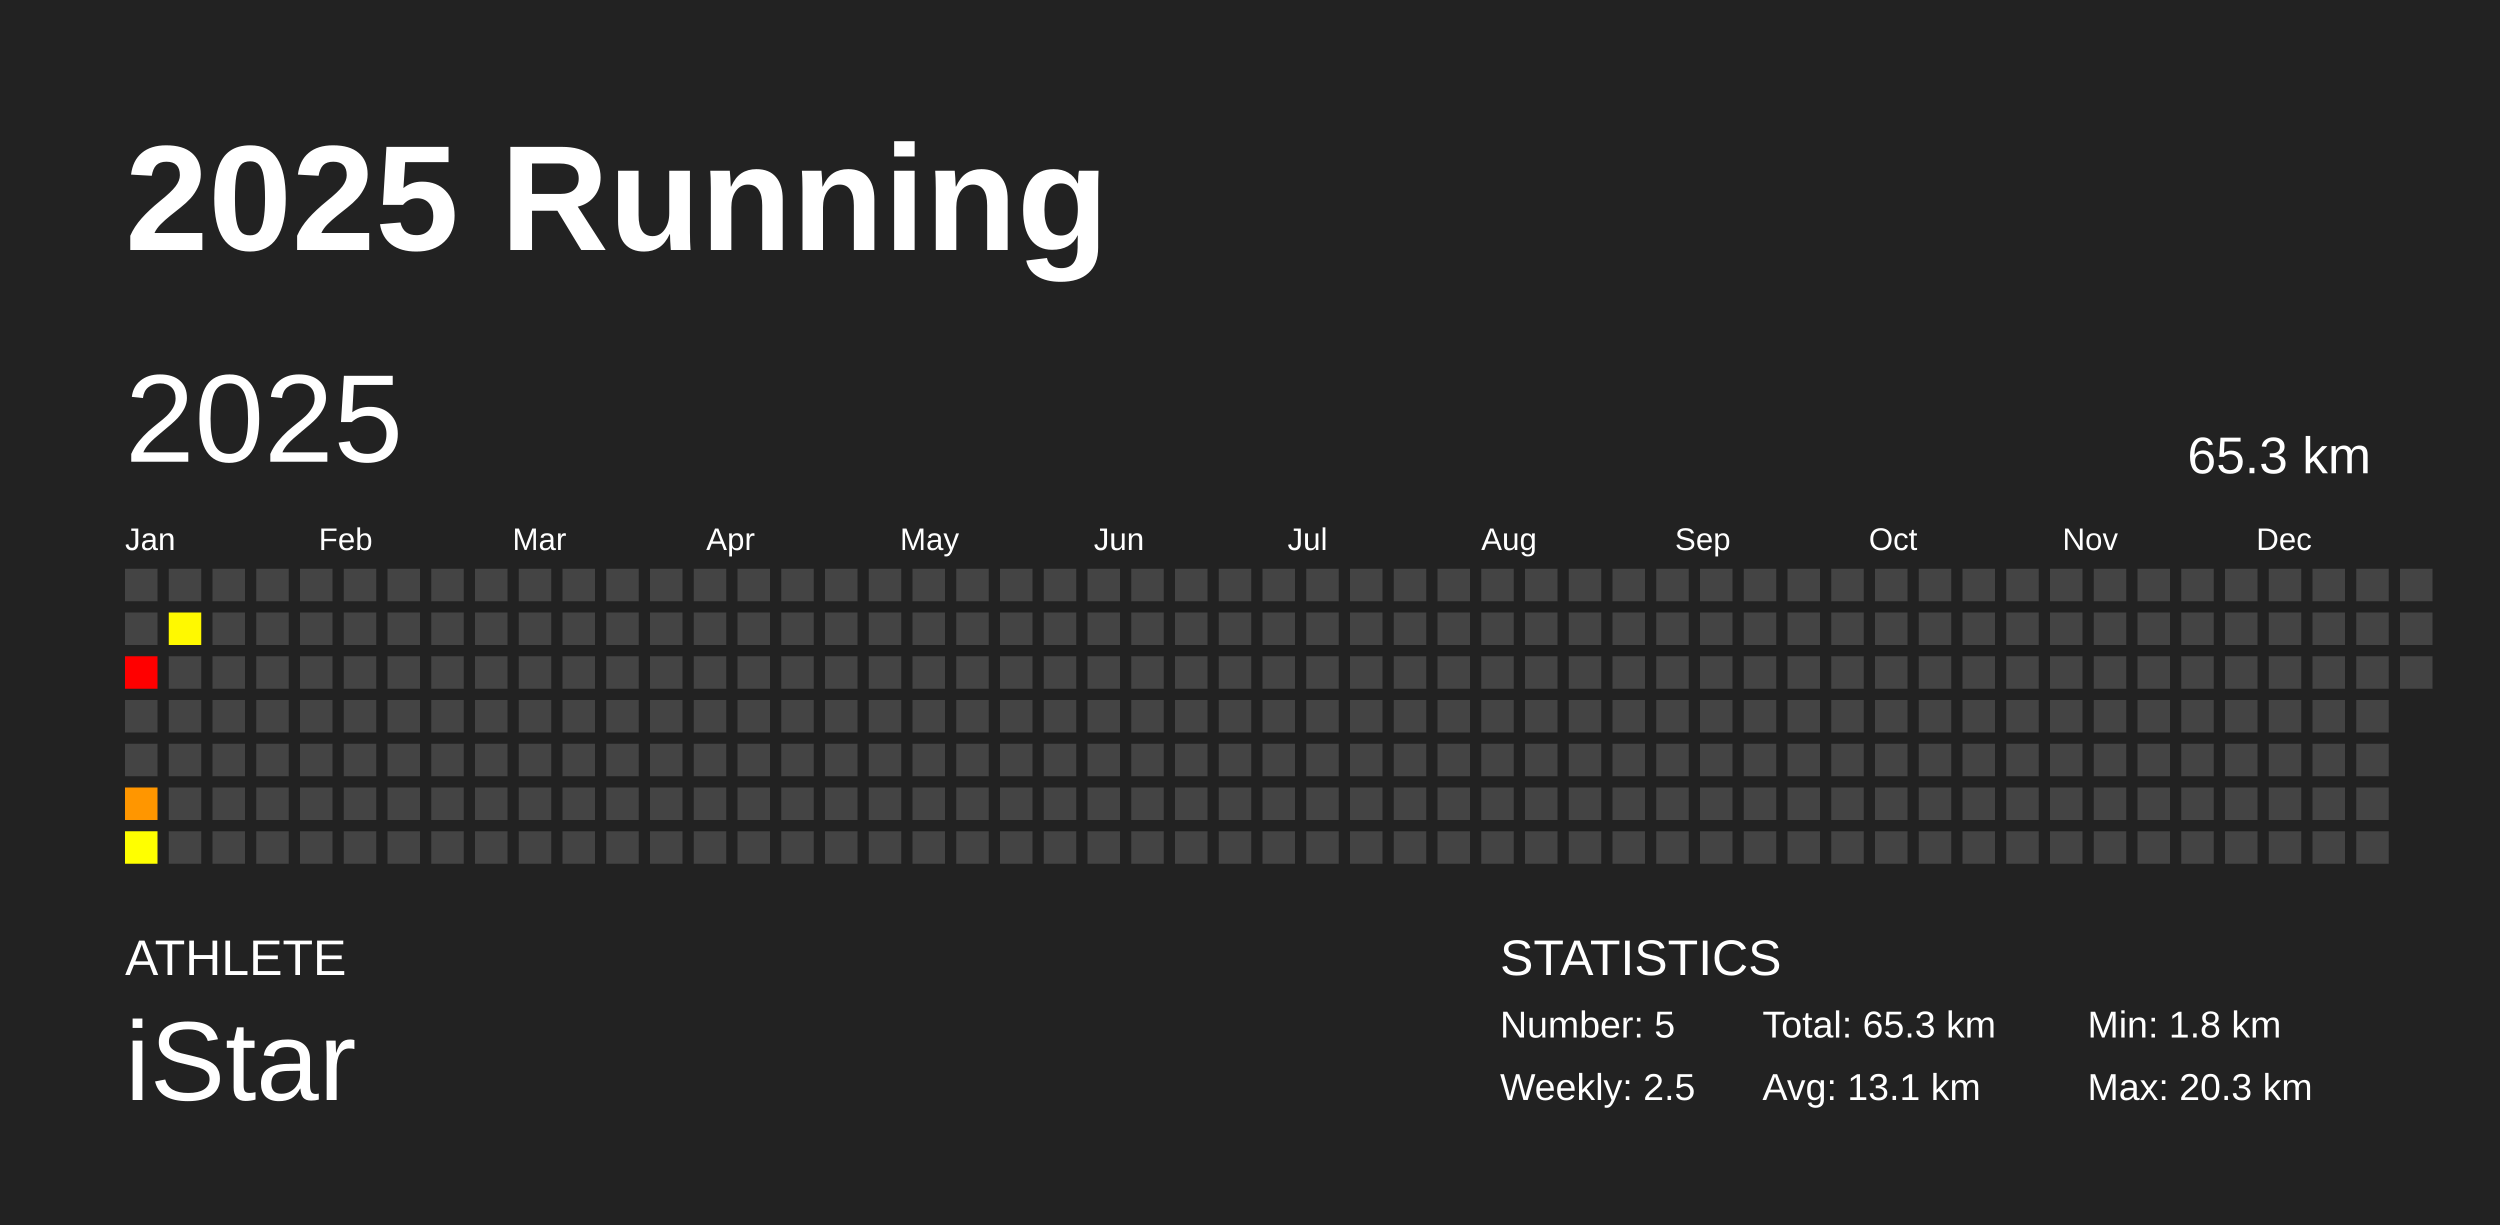
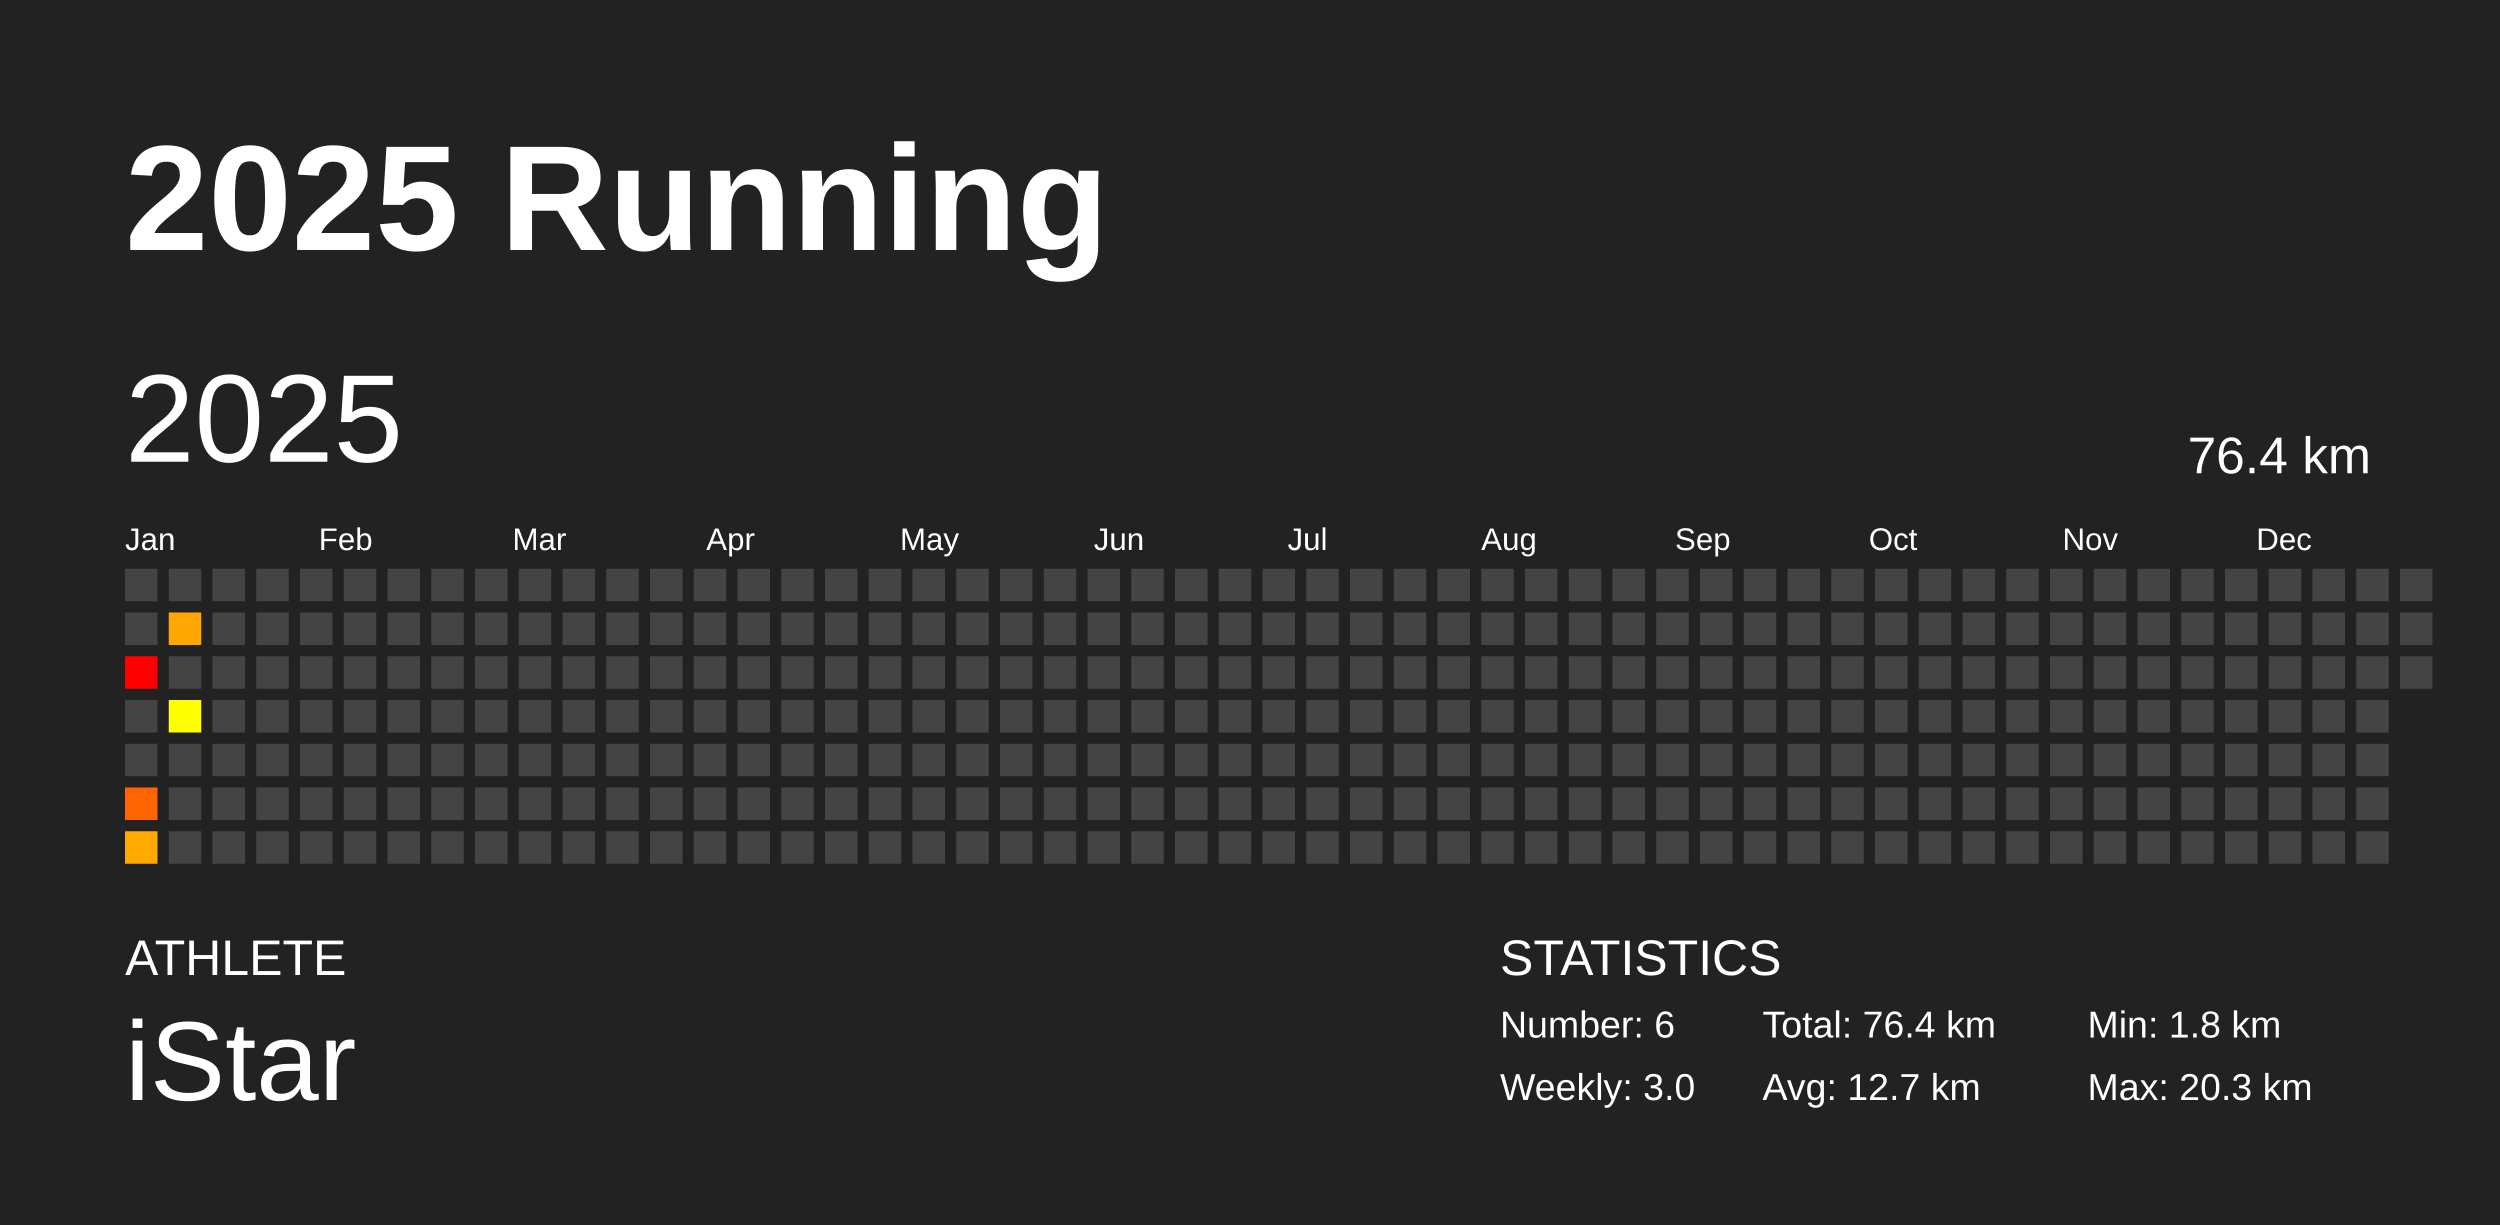
<svg xmlns="http://www.w3.org/2000/svg" baseProfile="full" height="98mm" version="1.1" viewBox="0,0,200,98" width="200mm">
  <defs />
  <rect fill="#222222" height="98" width="200" x="0" y="0" />
  <text fill="#FFFFFF" style="font-size:12px; font-family:Arial; font-weight:bold;" x="10" y="20">2025 Running</text>
  <text fill="#FFFFFF" style="font-size:4px; font-family:Arial" x="10" y="78">ATHLETE</text>
  <text fill="#FFFFFF" style="font-size:9px; font-family:Arial" x="10" y="88">iStar</text>
  <text fill="#FFFFFF" style="font-size:4px; font-family:Arial" x="120" y="78">STATISTICS</text>
-   <text fill="#FFFFFF" style="font-size:3px; font-family:Arial" x="120" y="83">Number: 5</text>
-   <text fill="#FFFFFF" style="font-size:3px; font-family:Arial" x="120" y="88">Weekly: 2.5</text>
-   <text fill="#FFFFFF" style="font-size:3px; font-family:Arial" x="141" y="83">Total: 65.3 km</text>
-   <text fill="#FFFFFF" style="font-size:3px; font-family:Arial" x="141" y="88">Avg: 13.1 km</text>
+   <text fill="#FFFFFF" style="font-size:3px; font-family:Arial" x="120" y="83">Number: 6</text>
+   <text fill="#FFFFFF" style="font-size:3px; font-family:Arial" x="120" y="88">Weekly: 3.0</text>
+   <text fill="#FFFFFF" style="font-size:3px; font-family:Arial" x="141" y="83">Total: 76.4 km</text>
+   <text fill="#FFFFFF" style="font-size:3px; font-family:Arial" x="141" y="88">Avg: 12.7 km</text>
  <text fill="#FFFFFF" style="font-size:3px; font-family:Arial" x="167" y="83">Min: 1.8 km</text>
  <text fill="#FFFFFF" style="font-size:3px; font-family:Arial" x="167" y="88">Max: 20.3 km</text>
  <text dominant-baseline="hanging" fill="#FFFFFF" style="font-size:10.0px; font-family:Arial;" x="10" y="30">2025</text>
-   <text dominant-baseline="hanging" fill="#FFFFFF" style="font-size:4.125px; font-family:Arial;" x="175" y="35">65.3 km</text>
+   <text dominant-baseline="hanging" fill="#FFFFFF" style="font-size:4.125px; font-family:Arial;" x="175" y="35">76.4 km</text>
  <text fill="#FFFFFF" style="font-size:2.5px; font-family:Arial" x="10.0" y="44">Jan</text>
  <text fill="#FFFFFF" style="font-size:2.5px; font-family:Arial" x="25.5" y="44">Feb</text>
  <text fill="#FFFFFF" style="font-size:2.5px; font-family:Arial" x="41.0" y="44">Mar</text>
  <text fill="#FFFFFF" style="font-size:2.5px; font-family:Arial" x="56.5" y="44">Apr</text>
  <text fill="#FFFFFF" style="font-size:2.5px; font-family:Arial" x="72.0" y="44">May</text>
  <text fill="#FFFFFF" style="font-size:2.5px; font-family:Arial" x="87.5" y="44">Jun</text>
  <text fill="#FFFFFF" style="font-size:2.5px; font-family:Arial" x="103.0" y="44">Jul</text>
  <text fill="#FFFFFF" style="font-size:2.5px; font-family:Arial" x="118.5" y="44">Aug</text>
  <text fill="#FFFFFF" style="font-size:2.5px; font-family:Arial" x="134.0" y="44">Sep</text>
  <text fill="#FFFFFF" style="font-size:2.5px; font-family:Arial" x="149.5" y="44">Oct</text>
  <text fill="#FFFFFF" style="font-size:2.5px; font-family:Arial" x="165.0" y="44">Nov</text>
  <text fill="#FFFFFF" style="font-size:2.5px; font-family:Arial" x="180.5" y="44">Dec</text>
  <rect fill="#444444" height="2.6" width="2.6" x="10.0" y="45.5" />
  <rect fill="#444444" height="2.6" width="2.6" x="10.0" y="49.0" />
  <rect fill="red" height="2.6" width="2.6" x="10.0" y="52.5" />
  <rect fill="#444444" height="2.6" width="2.6" x="10.0" y="56.0" />
  <rect fill="#444444" height="2.6" width="2.6" x="10.0" y="59.5" />
-   <rect fill="#ff9600" height="2.6" width="2.6" x="10.0" y="63.0" />
-   <rect fill="#ffff00" height="2.6" width="2.6" x="10.0" y="66.5" />
+   <rect fill="#ff6400" height="2.6" width="2.6" x="10.0" y="63.0" />
+   <rect fill="#ffaa00" height="2.6" width="2.6" x="10.0" y="66.5" />
  <rect fill="#444444" height="2.6" width="2.6" x="13.5" y="45.5" />
-   <rect fill="#fff900" height="2.6" width="2.6" x="13.5" y="49.0" />
+   <rect fill="#ffa700" height="2.6" width="2.6" x="13.5" y="49.0" />
  <rect fill="#444444" height="2.6" width="2.6" x="13.5" y="52.5" />
-   <rect fill="#444444" height="2.6" width="2.6" x="13.5" y="56.0" />
+   <rect fill="#ffff00" height="2.6" width="2.6" x="13.5" y="56.0" />
  <rect fill="#444444" height="2.6" width="2.6" x="13.5" y="59.5" />
  <rect fill="#444444" height="2.6" width="2.6" x="13.5" y="63.0" />
  <rect fill="#444444" height="2.6" width="2.6" x="13.5" y="66.5" />
  <rect fill="#444444" height="2.6" width="2.6" x="17.0" y="45.5" />
  <rect fill="#444444" height="2.6" width="2.6" x="17.0" y="49.0" />
  <rect fill="#444444" height="2.6" width="2.6" x="17.0" y="52.5" />
  <rect fill="#444444" height="2.6" width="2.6" x="17.0" y="56.0" />
  <rect fill="#444444" height="2.6" width="2.6" x="17.0" y="59.5" />
  <rect fill="#444444" height="2.6" width="2.6" x="17.0" y="63.0" />
  <rect fill="#444444" height="2.6" width="2.6" x="17.0" y="66.5" />
  <rect fill="#444444" height="2.6" width="2.6" x="20.5" y="45.5" />
  <rect fill="#444444" height="2.6" width="2.6" x="20.5" y="49.0" />
  <rect fill="#444444" height="2.6" width="2.6" x="20.5" y="52.5" />
  <rect fill="#444444" height="2.6" width="2.6" x="20.5" y="56.0" />
  <rect fill="#444444" height="2.6" width="2.6" x="20.5" y="59.5" />
  <rect fill="#444444" height="2.6" width="2.6" x="20.5" y="63.0" />
  <rect fill="#444444" height="2.6" width="2.6" x="20.5" y="66.5" />
  <rect fill="#444444" height="2.6" width="2.6" x="24.0" y="45.5" />
  <rect fill="#444444" height="2.6" width="2.6" x="24.0" y="49.0" />
  <rect fill="#444444" height="2.6" width="2.6" x="24.0" y="52.5" />
  <rect fill="#444444" height="2.6" width="2.6" x="24.0" y="56.0" />
  <rect fill="#444444" height="2.6" width="2.6" x="24.0" y="59.5" />
  <rect fill="#444444" height="2.6" width="2.6" x="24.0" y="63.0" />
  <rect fill="#444444" height="2.6" width="2.6" x="24.0" y="66.5" />
  <rect fill="#444444" height="2.6" width="2.6" x="27.5" y="45.5" />
  <rect fill="#444444" height="2.6" width="2.6" x="27.5" y="49.0" />
  <rect fill="#444444" height="2.6" width="2.6" x="27.5" y="52.5" />
  <rect fill="#444444" height="2.6" width="2.6" x="27.5" y="56.0" />
  <rect fill="#444444" height="2.6" width="2.6" x="27.5" y="59.5" />
  <rect fill="#444444" height="2.6" width="2.6" x="27.5" y="63.0" />
  <rect fill="#444444" height="2.6" width="2.6" x="27.5" y="66.5" />
  <rect fill="#444444" height="2.6" width="2.6" x="31.0" y="45.5" />
  <rect fill="#444444" height="2.6" width="2.6" x="31.0" y="49.0" />
  <rect fill="#444444" height="2.6" width="2.6" x="31.0" y="52.5" />
  <rect fill="#444444" height="2.6" width="2.6" x="31.0" y="56.0" />
  <rect fill="#444444" height="2.6" width="2.6" x="31.0" y="59.5" />
  <rect fill="#444444" height="2.6" width="2.6" x="31.0" y="63.0" />
  <rect fill="#444444" height="2.6" width="2.6" x="31.0" y="66.5" />
  <rect fill="#444444" height="2.6" width="2.6" x="34.5" y="45.5" />
  <rect fill="#444444" height="2.6" width="2.6" x="34.5" y="49.0" />
  <rect fill="#444444" height="2.6" width="2.6" x="34.5" y="52.5" />
  <rect fill="#444444" height="2.6" width="2.6" x="34.5" y="56.0" />
  <rect fill="#444444" height="2.6" width="2.6" x="34.5" y="59.5" />
  <rect fill="#444444" height="2.6" width="2.6" x="34.5" y="63.0" />
  <rect fill="#444444" height="2.6" width="2.6" x="34.5" y="66.5" />
  <rect fill="#444444" height="2.6" width="2.6" x="38.0" y="45.5" />
  <rect fill="#444444" height="2.6" width="2.6" x="38.0" y="49.0" />
  <rect fill="#444444" height="2.6" width="2.6" x="38.0" y="52.5" />
  <rect fill="#444444" height="2.6" width="2.6" x="38.0" y="56.0" />
  <rect fill="#444444" height="2.6" width="2.6" x="38.0" y="59.5" />
  <rect fill="#444444" height="2.6" width="2.6" x="38.0" y="63.0" />
  <rect fill="#444444" height="2.6" width="2.6" x="38.0" y="66.5" />
  <rect fill="#444444" height="2.6" width="2.6" x="41.5" y="45.5" />
  <rect fill="#444444" height="2.6" width="2.6" x="41.5" y="49.0" />
  <rect fill="#444444" height="2.6" width="2.6" x="41.5" y="52.5" />
  <rect fill="#444444" height="2.6" width="2.6" x="41.5" y="56.0" />
  <rect fill="#444444" height="2.6" width="2.6" x="41.5" y="59.5" />
  <rect fill="#444444" height="2.6" width="2.6" x="41.5" y="63.0" />
  <rect fill="#444444" height="2.6" width="2.6" x="41.5" y="66.5" />
  <rect fill="#444444" height="2.6" width="2.6" x="45.0" y="45.5" />
  <rect fill="#444444" height="2.6" width="2.6" x="45.0" y="49.0" />
  <rect fill="#444444" height="2.6" width="2.6" x="45.0" y="52.5" />
  <rect fill="#444444" height="2.6" width="2.6" x="45.0" y="56.0" />
  <rect fill="#444444" height="2.6" width="2.6" x="45.0" y="59.5" />
  <rect fill="#444444" height="2.6" width="2.6" x="45.0" y="63.0" />
  <rect fill="#444444" height="2.6" width="2.6" x="45.0" y="66.5" />
  <rect fill="#444444" height="2.6" width="2.6" x="48.5" y="45.5" />
  <rect fill="#444444" height="2.6" width="2.6" x="48.5" y="49.0" />
  <rect fill="#444444" height="2.6" width="2.6" x="48.5" y="52.5" />
  <rect fill="#444444" height="2.6" width="2.6" x="48.5" y="56.0" />
  <rect fill="#444444" height="2.6" width="2.6" x="48.5" y="59.5" />
  <rect fill="#444444" height="2.6" width="2.6" x="48.5" y="63.0" />
  <rect fill="#444444" height="2.6" width="2.6" x="48.5" y="66.5" />
  <rect fill="#444444" height="2.6" width="2.6" x="52.0" y="45.5" />
  <rect fill="#444444" height="2.6" width="2.6" x="52.0" y="49.0" />
  <rect fill="#444444" height="2.6" width="2.6" x="52.0" y="52.5" />
  <rect fill="#444444" height="2.6" width="2.6" x="52.0" y="56.0" />
  <rect fill="#444444" height="2.6" width="2.6" x="52.0" y="59.5" />
  <rect fill="#444444" height="2.6" width="2.6" x="52.0" y="63.0" />
  <rect fill="#444444" height="2.6" width="2.6" x="52.0" y="66.5" />
  <rect fill="#444444" height="2.6" width="2.6" x="55.5" y="45.5" />
  <rect fill="#444444" height="2.6" width="2.6" x="55.5" y="49.0" />
  <rect fill="#444444" height="2.6" width="2.6" x="55.5" y="52.5" />
  <rect fill="#444444" height="2.6" width="2.6" x="55.5" y="56.0" />
  <rect fill="#444444" height="2.6" width="2.6" x="55.5" y="59.5" />
  <rect fill="#444444" height="2.6" width="2.6" x="55.5" y="63.0" />
  <rect fill="#444444" height="2.6" width="2.6" x="55.5" y="66.5" />
  <rect fill="#444444" height="2.6" width="2.6" x="59.0" y="45.5" />
  <rect fill="#444444" height="2.6" width="2.6" x="59.0" y="49.0" />
  <rect fill="#444444" height="2.6" width="2.6" x="59.0" y="52.5" />
  <rect fill="#444444" height="2.6" width="2.6" x="59.0" y="56.0" />
  <rect fill="#444444" height="2.6" width="2.6" x="59.0" y="59.5" />
  <rect fill="#444444" height="2.6" width="2.6" x="59.0" y="63.0" />
  <rect fill="#444444" height="2.6" width="2.6" x="59.0" y="66.5" />
  <rect fill="#444444" height="2.6" width="2.6" x="62.5" y="45.5" />
  <rect fill="#444444" height="2.6" width="2.6" x="62.5" y="49.0" />
  <rect fill="#444444" height="2.6" width="2.6" x="62.5" y="52.5" />
  <rect fill="#444444" height="2.6" width="2.6" x="62.5" y="56.0" />
  <rect fill="#444444" height="2.6" width="2.6" x="62.5" y="59.5" />
  <rect fill="#444444" height="2.6" width="2.6" x="62.5" y="63.0" />
  <rect fill="#444444" height="2.6" width="2.6" x="62.5" y="66.5" />
  <rect fill="#444444" height="2.6" width="2.6" x="66.0" y="45.5" />
  <rect fill="#444444" height="2.6" width="2.6" x="66.0" y="49.0" />
  <rect fill="#444444" height="2.6" width="2.6" x="66.0" y="52.5" />
  <rect fill="#444444" height="2.6" width="2.6" x="66.0" y="56.0" />
  <rect fill="#444444" height="2.6" width="2.6" x="66.0" y="59.5" />
  <rect fill="#444444" height="2.6" width="2.6" x="66.0" y="63.0" />
  <rect fill="#444444" height="2.6" width="2.6" x="66.0" y="66.5" />
  <rect fill="#444444" height="2.6" width="2.6" x="69.5" y="45.5" />
  <rect fill="#444444" height="2.6" width="2.6" x="69.5" y="49.0" />
  <rect fill="#444444" height="2.6" width="2.6" x="69.5" y="52.5" />
  <rect fill="#444444" height="2.6" width="2.6" x="69.5" y="56.0" />
  <rect fill="#444444" height="2.6" width="2.6" x="69.5" y="59.5" />
  <rect fill="#444444" height="2.6" width="2.6" x="69.5" y="63.0" />
  <rect fill="#444444" height="2.6" width="2.6" x="69.5" y="66.5" />
  <rect fill="#444444" height="2.6" width="2.6" x="73.0" y="45.5" />
  <rect fill="#444444" height="2.6" width="2.6" x="73.0" y="49.0" />
  <rect fill="#444444" height="2.6" width="2.6" x="73.0" y="52.5" />
  <rect fill="#444444" height="2.6" width="2.6" x="73.0" y="56.0" />
  <rect fill="#444444" height="2.6" width="2.6" x="73.0" y="59.5" />
  <rect fill="#444444" height="2.6" width="2.6" x="73.0" y="63.0" />
  <rect fill="#444444" height="2.6" width="2.6" x="73.0" y="66.5" />
  <rect fill="#444444" height="2.6" width="2.6" x="76.5" y="45.5" />
  <rect fill="#444444" height="2.6" width="2.6" x="76.5" y="49.0" />
  <rect fill="#444444" height="2.6" width="2.6" x="76.5" y="52.5" />
  <rect fill="#444444" height="2.6" width="2.6" x="76.5" y="56.0" />
  <rect fill="#444444" height="2.6" width="2.6" x="76.5" y="59.5" />
  <rect fill="#444444" height="2.6" width="2.6" x="76.5" y="63.0" />
  <rect fill="#444444" height="2.6" width="2.6" x="76.5" y="66.5" />
  <rect fill="#444444" height="2.6" width="2.6" x="80.0" y="45.5" />
  <rect fill="#444444" height="2.6" width="2.6" x="80.0" y="49.0" />
  <rect fill="#444444" height="2.6" width="2.6" x="80.0" y="52.5" />
  <rect fill="#444444" height="2.6" width="2.6" x="80.0" y="56.0" />
  <rect fill="#444444" height="2.6" width="2.6" x="80.0" y="59.5" />
  <rect fill="#444444" height="2.6" width="2.6" x="80.0" y="63.0" />
  <rect fill="#444444" height="2.6" width="2.6" x="80.0" y="66.5" />
  <rect fill="#444444" height="2.6" width="2.6" x="83.5" y="45.5" />
  <rect fill="#444444" height="2.6" width="2.6" x="83.5" y="49.0" />
  <rect fill="#444444" height="2.6" width="2.6" x="83.5" y="52.5" />
  <rect fill="#444444" height="2.6" width="2.6" x="83.5" y="56.0" />
  <rect fill="#444444" height="2.6" width="2.6" x="83.5" y="59.5" />
  <rect fill="#444444" height="2.6" width="2.6" x="83.5" y="63.0" />
  <rect fill="#444444" height="2.6" width="2.6" x="83.5" y="66.5" />
  <rect fill="#444444" height="2.6" width="2.6" x="87.0" y="45.5" />
  <rect fill="#444444" height="2.6" width="2.6" x="87.0" y="49.0" />
  <rect fill="#444444" height="2.6" width="2.6" x="87.0" y="52.5" />
  <rect fill="#444444" height="2.6" width="2.6" x="87.0" y="56.0" />
  <rect fill="#444444" height="2.6" width="2.6" x="87.0" y="59.5" />
  <rect fill="#444444" height="2.6" width="2.6" x="87.0" y="63.0" />
  <rect fill="#444444" height="2.6" width="2.6" x="87.0" y="66.5" />
  <rect fill="#444444" height="2.6" width="2.6" x="90.5" y="45.5" />
  <rect fill="#444444" height="2.6" width="2.6" x="90.5" y="49.0" />
  <rect fill="#444444" height="2.6" width="2.6" x="90.5" y="52.5" />
  <rect fill="#444444" height="2.6" width="2.6" x="90.5" y="56.0" />
  <rect fill="#444444" height="2.6" width="2.6" x="90.5" y="59.5" />
  <rect fill="#444444" height="2.6" width="2.6" x="90.5" y="63.0" />
  <rect fill="#444444" height="2.6" width="2.6" x="90.5" y="66.5" />
  <rect fill="#444444" height="2.6" width="2.6" x="94.0" y="45.5" />
  <rect fill="#444444" height="2.6" width="2.6" x="94.0" y="49.0" />
  <rect fill="#444444" height="2.6" width="2.6" x="94.0" y="52.5" />
  <rect fill="#444444" height="2.6" width="2.6" x="94.0" y="56.0" />
  <rect fill="#444444" height="2.6" width="2.6" x="94.0" y="59.5" />
  <rect fill="#444444" height="2.6" width="2.6" x="94.0" y="63.0" />
  <rect fill="#444444" height="2.6" width="2.6" x="94.0" y="66.5" />
  <rect fill="#444444" height="2.6" width="2.6" x="97.5" y="45.5" />
  <rect fill="#444444" height="2.6" width="2.6" x="97.5" y="49.0" />
  <rect fill="#444444" height="2.6" width="2.6" x="97.5" y="52.5" />
  <rect fill="#444444" height="2.6" width="2.6" x="97.5" y="56.0" />
  <rect fill="#444444" height="2.6" width="2.6" x="97.5" y="59.5" />
  <rect fill="#444444" height="2.6" width="2.6" x="97.5" y="63.0" />
  <rect fill="#444444" height="2.6" width="2.6" x="97.5" y="66.5" />
  <rect fill="#444444" height="2.6" width="2.6" x="101.0" y="45.5" />
  <rect fill="#444444" height="2.6" width="2.6" x="101.0" y="49.0" />
  <rect fill="#444444" height="2.6" width="2.6" x="101.0" y="52.5" />
  <rect fill="#444444" height="2.6" width="2.6" x="101.0" y="56.0" />
  <rect fill="#444444" height="2.6" width="2.6" x="101.0" y="59.5" />
  <rect fill="#444444" height="2.6" width="2.6" x="101.0" y="63.0" />
  <rect fill="#444444" height="2.6" width="2.6" x="101.0" y="66.5" />
  <rect fill="#444444" height="2.6" width="2.6" x="104.5" y="45.5" />
  <rect fill="#444444" height="2.6" width="2.6" x="104.5" y="49.0" />
  <rect fill="#444444" height="2.6" width="2.6" x="104.5" y="52.5" />
  <rect fill="#444444" height="2.6" width="2.6" x="104.5" y="56.0" />
  <rect fill="#444444" height="2.6" width="2.6" x="104.5" y="59.5" />
  <rect fill="#444444" height="2.6" width="2.6" x="104.5" y="63.0" />
  <rect fill="#444444" height="2.6" width="2.6" x="104.5" y="66.5" />
  <rect fill="#444444" height="2.6" width="2.6" x="108.0" y="45.5" />
  <rect fill="#444444" height="2.6" width="2.6" x="108.0" y="49.0" />
  <rect fill="#444444" height="2.6" width="2.6" x="108.0" y="52.5" />
  <rect fill="#444444" height="2.6" width="2.6" x="108.0" y="56.0" />
  <rect fill="#444444" height="2.6" width="2.6" x="108.0" y="59.5" />
  <rect fill="#444444" height="2.6" width="2.6" x="108.0" y="63.0" />
  <rect fill="#444444" height="2.6" width="2.6" x="108.0" y="66.5" />
  <rect fill="#444444" height="2.6" width="2.6" x="111.5" y="45.5" />
  <rect fill="#444444" height="2.6" width="2.6" x="111.5" y="49.0" />
  <rect fill="#444444" height="2.6" width="2.6" x="111.5" y="52.5" />
  <rect fill="#444444" height="2.6" width="2.6" x="111.5" y="56.0" />
  <rect fill="#444444" height="2.6" width="2.6" x="111.5" y="59.5" />
  <rect fill="#444444" height="2.6" width="2.6" x="111.5" y="63.0" />
  <rect fill="#444444" height="2.6" width="2.6" x="111.5" y="66.5" />
  <rect fill="#444444" height="2.6" width="2.6" x="115.0" y="45.5" />
  <rect fill="#444444" height="2.6" width="2.6" x="115.0" y="49.0" />
  <rect fill="#444444" height="2.6" width="2.6" x="115.0" y="52.5" />
  <rect fill="#444444" height="2.6" width="2.6" x="115.0" y="56.0" />
  <rect fill="#444444" height="2.6" width="2.6" x="115.0" y="59.5" />
  <rect fill="#444444" height="2.6" width="2.6" x="115.0" y="63.0" />
  <rect fill="#444444" height="2.6" width="2.6" x="115.0" y="66.5" />
  <rect fill="#444444" height="2.6" width="2.6" x="118.5" y="45.5" />
  <rect fill="#444444" height="2.6" width="2.6" x="118.5" y="49.0" />
  <rect fill="#444444" height="2.6" width="2.6" x="118.5" y="52.5" />
  <rect fill="#444444" height="2.6" width="2.6" x="118.5" y="56.0" />
  <rect fill="#444444" height="2.6" width="2.6" x="118.5" y="59.5" />
  <rect fill="#444444" height="2.6" width="2.6" x="118.5" y="63.0" />
  <rect fill="#444444" height="2.6" width="2.6" x="118.5" y="66.5" />
  <rect fill="#444444" height="2.6" width="2.6" x="122.0" y="45.5" />
  <rect fill="#444444" height="2.6" width="2.6" x="122.0" y="49.0" />
  <rect fill="#444444" height="2.6" width="2.6" x="122.0" y="52.5" />
  <rect fill="#444444" height="2.6" width="2.6" x="122.0" y="56.0" />
  <rect fill="#444444" height="2.6" width="2.6" x="122.0" y="59.5" />
  <rect fill="#444444" height="2.6" width="2.6" x="122.0" y="63.0" />
  <rect fill="#444444" height="2.6" width="2.6" x="122.0" y="66.5" />
  <rect fill="#444444" height="2.6" width="2.6" x="125.5" y="45.5" />
  <rect fill="#444444" height="2.6" width="2.6" x="125.5" y="49.0" />
  <rect fill="#444444" height="2.6" width="2.6" x="125.5" y="52.5" />
  <rect fill="#444444" height="2.6" width="2.6" x="125.5" y="56.0" />
  <rect fill="#444444" height="2.6" width="2.6" x="125.5" y="59.5" />
  <rect fill="#444444" height="2.6" width="2.6" x="125.5" y="63.0" />
  <rect fill="#444444" height="2.6" width="2.6" x="125.5" y="66.5" />
  <rect fill="#444444" height="2.6" width="2.6" x="129.0" y="45.5" />
  <rect fill="#444444" height="2.6" width="2.6" x="129.0" y="49.0" />
  <rect fill="#444444" height="2.6" width="2.6" x="129.0" y="52.5" />
  <rect fill="#444444" height="2.6" width="2.6" x="129.0" y="56.0" />
  <rect fill="#444444" height="2.6" width="2.6" x="129.0" y="59.5" />
  <rect fill="#444444" height="2.6" width="2.6" x="129.0" y="63.0" />
  <rect fill="#444444" height="2.6" width="2.6" x="129.0" y="66.5" />
  <rect fill="#444444" height="2.6" width="2.6" x="132.5" y="45.5" />
  <rect fill="#444444" height="2.6" width="2.6" x="132.5" y="49.0" />
  <rect fill="#444444" height="2.6" width="2.6" x="132.5" y="52.5" />
  <rect fill="#444444" height="2.6" width="2.6" x="132.5" y="56.0" />
  <rect fill="#444444" height="2.6" width="2.6" x="132.5" y="59.5" />
  <rect fill="#444444" height="2.6" width="2.6" x="132.5" y="63.0" />
  <rect fill="#444444" height="2.6" width="2.6" x="132.5" y="66.5" />
  <rect fill="#444444" height="2.6" width="2.6" x="136.0" y="45.5" />
  <rect fill="#444444" height="2.6" width="2.6" x="136.0" y="49.0" />
  <rect fill="#444444" height="2.6" width="2.6" x="136.0" y="52.5" />
  <rect fill="#444444" height="2.6" width="2.6" x="136.0" y="56.0" />
  <rect fill="#444444" height="2.6" width="2.6" x="136.0" y="59.5" />
  <rect fill="#444444" height="2.6" width="2.6" x="136.0" y="63.0" />
  <rect fill="#444444" height="2.6" width="2.6" x="136.0" y="66.5" />
  <rect fill="#444444" height="2.6" width="2.6" x="139.5" y="45.5" />
  <rect fill="#444444" height="2.6" width="2.6" x="139.5" y="49.0" />
  <rect fill="#444444" height="2.6" width="2.6" x="139.5" y="52.5" />
  <rect fill="#444444" height="2.6" width="2.6" x="139.5" y="56.0" />
  <rect fill="#444444" height="2.6" width="2.6" x="139.5" y="59.5" />
  <rect fill="#444444" height="2.6" width="2.6" x="139.5" y="63.0" />
  <rect fill="#444444" height="2.6" width="2.6" x="139.5" y="66.5" />
  <rect fill="#444444" height="2.6" width="2.6" x="143.0" y="45.5" />
  <rect fill="#444444" height="2.6" width="2.6" x="143.0" y="49.0" />
  <rect fill="#444444" height="2.6" width="2.6" x="143.0" y="52.5" />
  <rect fill="#444444" height="2.6" width="2.6" x="143.0" y="56.0" />
  <rect fill="#444444" height="2.6" width="2.6" x="143.0" y="59.5" />
  <rect fill="#444444" height="2.6" width="2.6" x="143.0" y="63.0" />
  <rect fill="#444444" height="2.6" width="2.6" x="143.0" y="66.5" />
  <rect fill="#444444" height="2.6" width="2.6" x="146.5" y="45.5" />
  <rect fill="#444444" height="2.6" width="2.6" x="146.5" y="49.0" />
  <rect fill="#444444" height="2.6" width="2.6" x="146.5" y="52.5" />
  <rect fill="#444444" height="2.6" width="2.6" x="146.5" y="56.0" />
  <rect fill="#444444" height="2.6" width="2.6" x="146.5" y="59.5" />
  <rect fill="#444444" height="2.6" width="2.6" x="146.5" y="63.0" />
  <rect fill="#444444" height="2.6" width="2.6" x="146.5" y="66.5" />
  <rect fill="#444444" height="2.6" width="2.6" x="150.0" y="45.5" />
  <rect fill="#444444" height="2.6" width="2.6" x="150.0" y="49.0" />
  <rect fill="#444444" height="2.6" width="2.6" x="150.0" y="52.5" />
  <rect fill="#444444" height="2.6" width="2.6" x="150.0" y="56.0" />
  <rect fill="#444444" height="2.6" width="2.6" x="150.0" y="59.5" />
  <rect fill="#444444" height="2.6" width="2.6" x="150.0" y="63.0" />
  <rect fill="#444444" height="2.6" width="2.6" x="150.0" y="66.5" />
  <rect fill="#444444" height="2.6" width="2.6" x="153.5" y="45.5" />
  <rect fill="#444444" height="2.6" width="2.6" x="153.5" y="49.0" />
  <rect fill="#444444" height="2.6" width="2.6" x="153.5" y="52.5" />
  <rect fill="#444444" height="2.6" width="2.6" x="153.5" y="56.0" />
  <rect fill="#444444" height="2.6" width="2.6" x="153.5" y="59.5" />
  <rect fill="#444444" height="2.6" width="2.6" x="153.5" y="63.0" />
  <rect fill="#444444" height="2.6" width="2.6" x="153.5" y="66.5" />
  <rect fill="#444444" height="2.6" width="2.6" x="157.0" y="45.5" />
  <rect fill="#444444" height="2.6" width="2.6" x="157.0" y="49.0" />
  <rect fill="#444444" height="2.6" width="2.6" x="157.0" y="52.5" />
  <rect fill="#444444" height="2.6" width="2.6" x="157.0" y="56.0" />
  <rect fill="#444444" height="2.6" width="2.6" x="157.0" y="59.5" />
  <rect fill="#444444" height="2.6" width="2.6" x="157.0" y="63.0" />
  <rect fill="#444444" height="2.6" width="2.6" x="157.0" y="66.5" />
  <rect fill="#444444" height="2.6" width="2.6" x="160.5" y="45.5" />
  <rect fill="#444444" height="2.6" width="2.6" x="160.5" y="49.0" />
  <rect fill="#444444" height="2.6" width="2.6" x="160.5" y="52.5" />
  <rect fill="#444444" height="2.6" width="2.6" x="160.5" y="56.0" />
  <rect fill="#444444" height="2.6" width="2.6" x="160.5" y="59.5" />
  <rect fill="#444444" height="2.6" width="2.6" x="160.5" y="63.0" />
  <rect fill="#444444" height="2.6" width="2.6" x="160.5" y="66.5" />
  <rect fill="#444444" height="2.6" width="2.6" x="164.0" y="45.5" />
  <rect fill="#444444" height="2.6" width="2.6" x="164.0" y="49.0" />
  <rect fill="#444444" height="2.6" width="2.6" x="164.0" y="52.5" />
  <rect fill="#444444" height="2.6" width="2.6" x="164.0" y="56.0" />
  <rect fill="#444444" height="2.6" width="2.6" x="164.0" y="59.5" />
  <rect fill="#444444" height="2.6" width="2.6" x="164.0" y="63.0" />
  <rect fill="#444444" height="2.6" width="2.6" x="164.0" y="66.5" />
  <rect fill="#444444" height="2.6" width="2.6" x="167.5" y="45.5" />
  <rect fill="#444444" height="2.6" width="2.6" x="167.5" y="49.0" />
  <rect fill="#444444" height="2.6" width="2.6" x="167.5" y="52.5" />
  <rect fill="#444444" height="2.6" width="2.6" x="167.5" y="56.0" />
  <rect fill="#444444" height="2.6" width="2.6" x="167.5" y="59.5" />
  <rect fill="#444444" height="2.6" width="2.6" x="167.5" y="63.0" />
  <rect fill="#444444" height="2.6" width="2.6" x="167.5" y="66.5" />
  <rect fill="#444444" height="2.6" width="2.6" x="171.0" y="45.5" />
  <rect fill="#444444" height="2.6" width="2.6" x="171.0" y="49.0" />
  <rect fill="#444444" height="2.6" width="2.6" x="171.0" y="52.5" />
  <rect fill="#444444" height="2.6" width="2.6" x="171.0" y="56.0" />
  <rect fill="#444444" height="2.6" width="2.6" x="171.0" y="59.5" />
  <rect fill="#444444" height="2.6" width="2.6" x="171.0" y="63.0" />
  <rect fill="#444444" height="2.6" width="2.6" x="171.0" y="66.5" />
  <rect fill="#444444" height="2.6" width="2.6" x="174.5" y="45.5" />
  <rect fill="#444444" height="2.6" width="2.6" x="174.5" y="49.0" />
  <rect fill="#444444" height="2.6" width="2.6" x="174.5" y="52.5" />
  <rect fill="#444444" height="2.6" width="2.6" x="174.5" y="56.0" />
  <rect fill="#444444" height="2.6" width="2.6" x="174.5" y="59.5" />
  <rect fill="#444444" height="2.6" width="2.6" x="174.5" y="63.0" />
  <rect fill="#444444" height="2.6" width="2.6" x="174.5" y="66.5" />
  <rect fill="#444444" height="2.6" width="2.6" x="178.0" y="45.5" />
  <rect fill="#444444" height="2.6" width="2.6" x="178.0" y="49.0" />
  <rect fill="#444444" height="2.6" width="2.6" x="178.0" y="52.5" />
  <rect fill="#444444" height="2.6" width="2.6" x="178.0" y="56.0" />
  <rect fill="#444444" height="2.6" width="2.6" x="178.0" y="59.5" />
  <rect fill="#444444" height="2.6" width="2.6" x="178.0" y="63.0" />
  <rect fill="#444444" height="2.6" width="2.6" x="178.0" y="66.5" />
  <rect fill="#444444" height="2.6" width="2.6" x="181.5" y="45.5" />
  <rect fill="#444444" height="2.6" width="2.6" x="181.5" y="49.0" />
  <rect fill="#444444" height="2.6" width="2.6" x="181.5" y="52.5" />
  <rect fill="#444444" height="2.6" width="2.6" x="181.5" y="56.0" />
  <rect fill="#444444" height="2.6" width="2.6" x="181.5" y="59.5" />
  <rect fill="#444444" height="2.6" width="2.6" x="181.5" y="63.0" />
  <rect fill="#444444" height="2.6" width="2.6" x="181.5" y="66.5" />
  <rect fill="#444444" height="2.6" width="2.6" x="185.0" y="45.5" />
  <rect fill="#444444" height="2.6" width="2.6" x="185.0" y="49.0" />
  <rect fill="#444444" height="2.6" width="2.6" x="185.0" y="52.5" />
  <rect fill="#444444" height="2.6" width="2.6" x="185.0" y="56.0" />
  <rect fill="#444444" height="2.6" width="2.6" x="185.0" y="59.5" />
  <rect fill="#444444" height="2.6" width="2.6" x="185.0" y="63.0" />
  <rect fill="#444444" height="2.6" width="2.6" x="185.0" y="66.5" />
  <rect fill="#444444" height="2.6" width="2.6" x="188.5" y="45.5" />
  <rect fill="#444444" height="2.6" width="2.6" x="188.5" y="49.0" />
  <rect fill="#444444" height="2.6" width="2.6" x="188.5" y="52.5" />
  <rect fill="#444444" height="2.6" width="2.6" x="188.5" y="56.0" />
  <rect fill="#444444" height="2.6" width="2.6" x="188.5" y="59.5" />
  <rect fill="#444444" height="2.6" width="2.6" x="188.5" y="63.0" />
  <rect fill="#444444" height="2.6" width="2.6" x="188.5" y="66.5" />
  <rect fill="#444444" height="2.6" width="2.6" x="192.0" y="45.5" />
  <rect fill="#444444" height="2.6" width="2.6" x="192.0" y="49.0" />
  <rect fill="#444444" height="2.6" width="2.6" x="192.0" y="52.5" />
</svg>
